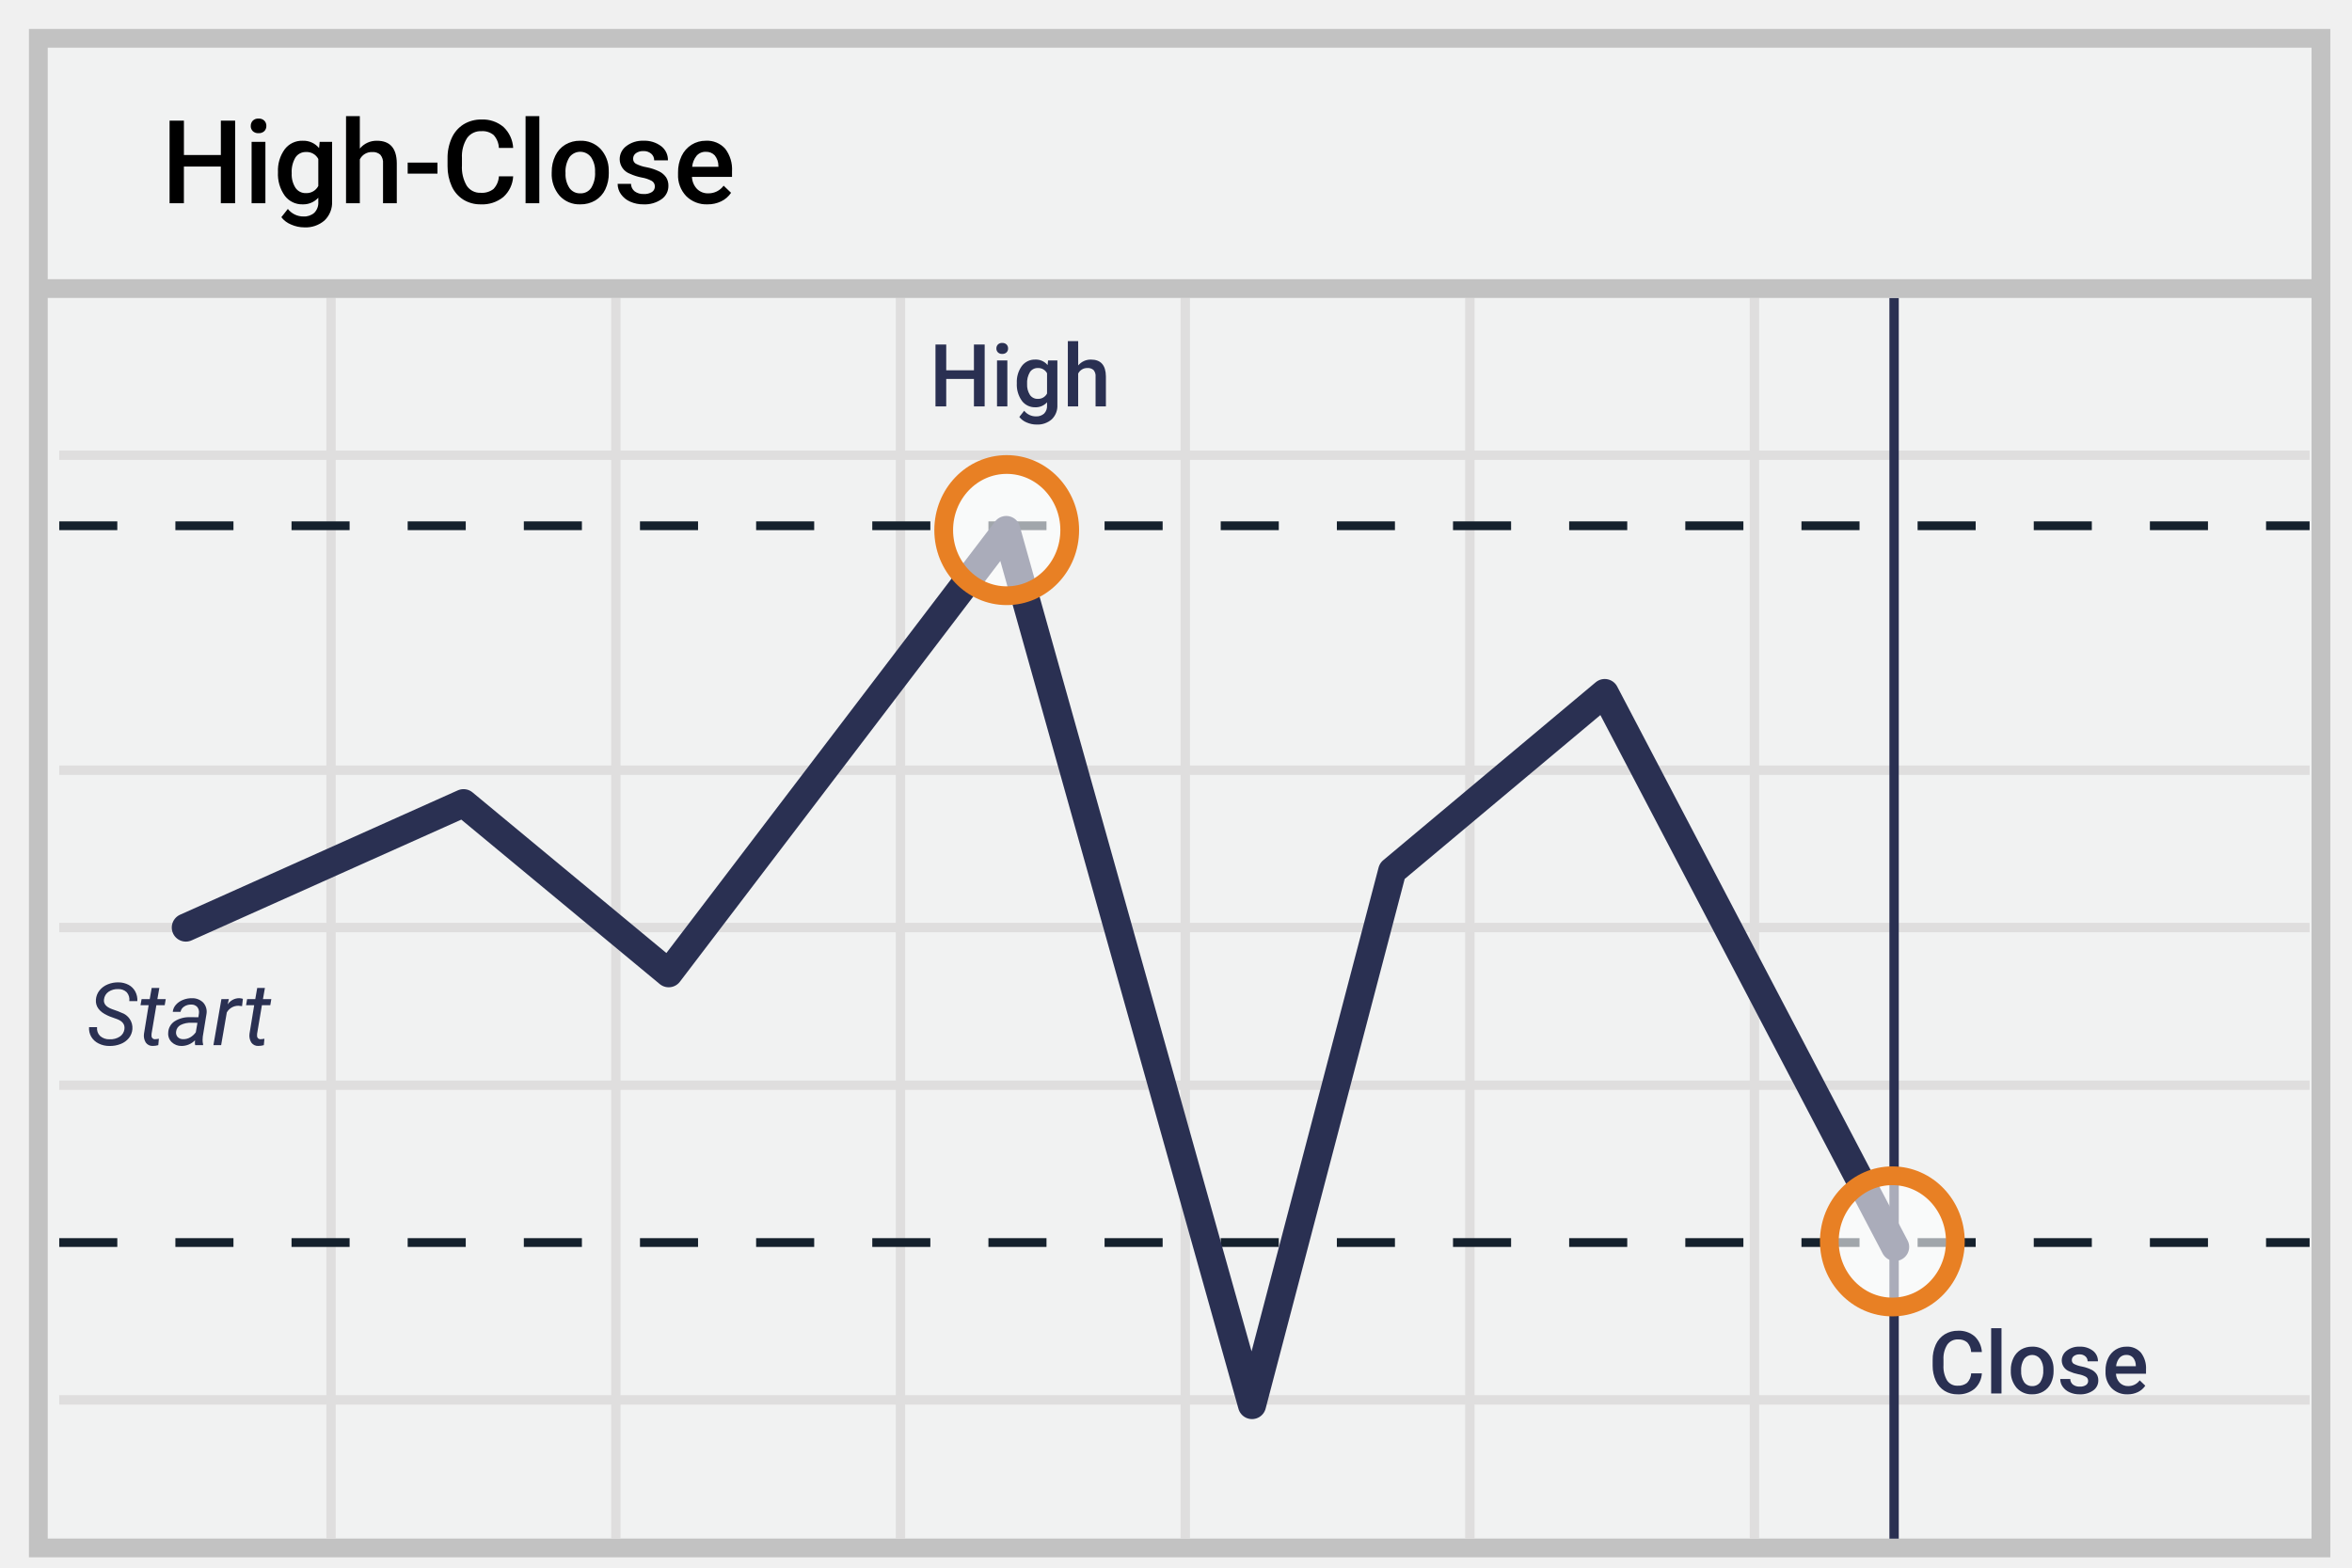
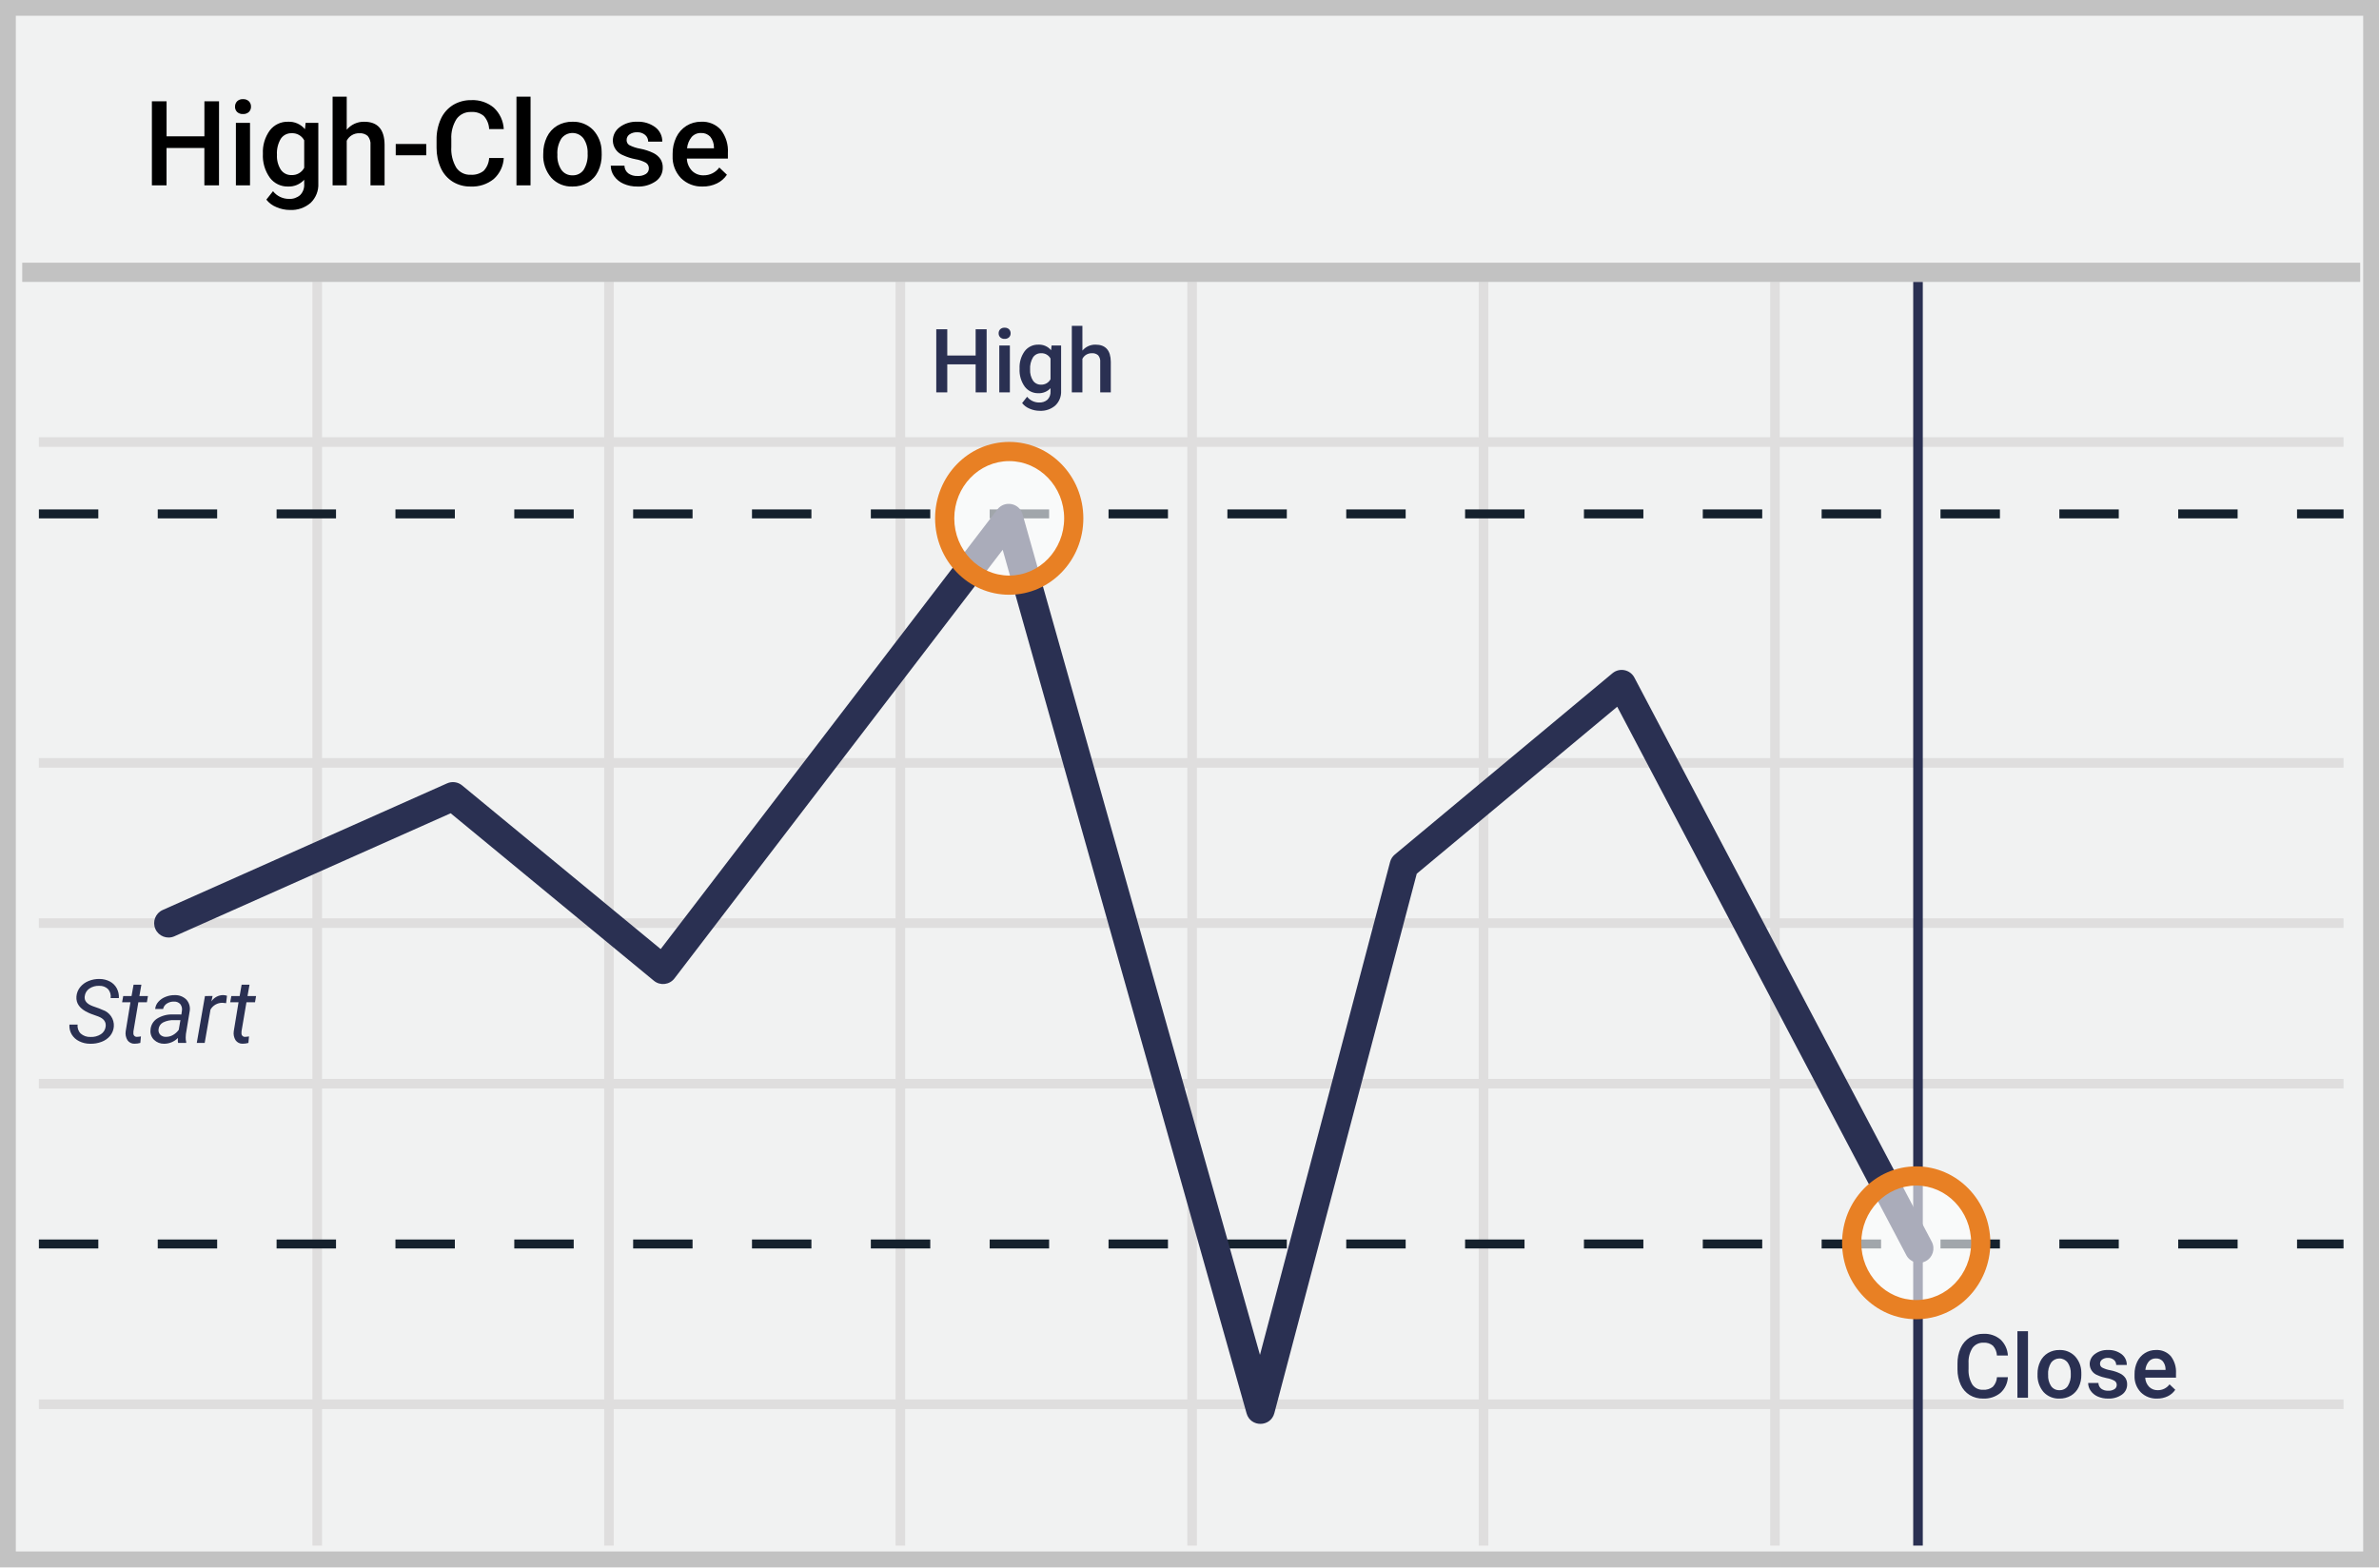
- <svg xmlns="http://www.w3.org/2000/svg" id="Layer_1" data-name="Layer 1" viewBox="0 0 81 54">
-   <defs>
-     <style>.cls-1{fill:#f1f2f2;stroke:#c2c2c2}.cls-1,.cls-9{stroke-width:.646px}.cls-2,.cls-4,.cls-5,.cls-9{fill:none}.cls-2{stroke:#dfdede}.cls-2,.cls-4{stroke-width:.323px}.cls-3{fill:#d8d8d8;stroke:#15212d;stroke-width:.302px;stroke-dasharray:2}.cls-4,.cls-5{stroke:#2a3052;stroke-linejoin:round}.cls-5{stroke-linecap:round;stroke-width:.969px}.cls-6{fill:#2a3052}.cls-7{opacity:.6}.cls-8{fill:#fff}.cls-9{stroke:#e88024}</style>
-   </defs>
-   <g id="Artboard-2-Copy">
-     <g id="ends-outside-edited-copy">
-       <path id="Shape" class="cls-1" d="M1.32 1.32h78.61v52H1.32v-52z" />
-       <path id="Shape-2" data-name="Shape" class="cls-2" d="M2.04 15.68h77.5M2.04 26.53h77.5M2.04 37.38h77.5M2.04 48.22h77.5M11.4 10.26V53m9.81-42.74V53m9.8-42.74V53m9.81-42.74V53m9.8-42.74V53m9.8-42.74V53M2.04 31.95h77.5" />
-       <path id="Shape-3" data-name="Shape" class="cls-3" d="M2.04 18.11h77.5" />
-       <path id="Path" class="cls-4" d="M65.23 10.26V53" />
-       <path id="Path-2" data-name="Path" class="cls-3" d="M2.04 42.8h77.5" />
-       <path id="Shape-4" data-name="Shape" class="cls-1" d="M1.48 9.94H80.1" />
-       <path id="High-Close" d="M8.097 7h-.492V5.736H6.333V7H5.84V4.156h.494V5.34h1.272V4.156h.492zM9.14 7h-.475V4.887h.475zm-.504-2.662a.252.252 0 0 1 .07-.182.262.262 0 0 1 .198-.072.265.265 0 0 1 .199.072.25.25 0 0 1 .07.182.244.244 0 0 1-.07.179.267.267 0 0 1-.2.07.264.264 0 0 1-.198-.07.246.246 0 0 1-.07-.18zm.937 1.59a1.236 1.236 0 0 1 .232-.786.743.743 0 0 1 .614-.294.696.696 0 0 1 .569.252l.021-.213h.428v2.049a.852.852 0 0 1-.259.656.986.986 0 0 1-.698.24 1.125 1.125 0 0 1-.454-.097.807.807 0 0 1-.337-.253l.224-.285a.678.678 0 0 0 .54.26.524.524 0 0 0 .372-.128.49.49 0 0 0 .137-.376v-.142a.699.699 0 0 1-.547.228.741.741 0 0 1-.606-.295 1.276 1.276 0 0 1-.236-.816zm.473.04a.85.85 0 0 0 .13.502.418.418 0 0 0 .36.182.457.457 0 0 0 .426-.246v-.93a.45.45 0 0 0-.422-.24.42.42 0 0 0-.364.186.953.953 0 0 0-.13.547zm2.346-.85a.743.743 0 0 1 .588-.27q.676 0 .685.771V7h-.474V5.637a.417.417 0 0 0-.095-.31.387.387 0 0 0-.278-.09.457.457 0 0 0-.426.253V7h-.475V4h.475zm2.674.864H14.04V5.6h1.026zm2.607.092a1.027 1.027 0 0 1-.336.71 1.145 1.145 0 0 1-.78.255 1.109 1.109 0 0 1-.598-.161 1.058 1.058 0 0 1-.4-.458 1.653 1.653 0 0 1-.146-.69v-.265a1.665 1.665 0 0 1 .143-.71 1.074 1.074 0 0 1 .409-.472 1.141 1.141 0 0 1 .616-.166 1.097 1.097 0 0 1 .758.256 1.069 1.069 0 0 1 .334.723h-.492a.702.702 0 0 0-.179-.443.59.59 0 0 0-.42-.135.577.577 0 0 0-.496.235 1.175 1.175 0 0 0-.177.69v.252a1.247 1.247 0 0 0 .165.703.548.548 0 0 0 .484.243.639.639 0 0 0 .437-.131.682.682 0 0 0 .186-.436zm.9.926H18.1V4h.474zm.428-1.076a1.246 1.246 0 0 1 .123-.56.899.899 0 0 1 .346-.383.974.974 0 0 1 .512-.133.923.923 0 0 1 .694.275 1.083 1.083 0 0 1 .288.73l.002.112a1.257 1.257 0 0 1-.12.558.888.888 0 0 1-.344.381.981.981 0 0 1-.516.135.917.917 0 0 1-.716-.298 1.14 1.14 0 0 1-.27-.794zm.475.04a.852.852 0 0 0 .135.512.438.438 0 0 0 .375.184.433.433 0 0 0 .374-.187.94.94 0 0 0 .133-.55.84.84 0 0 0-.137-.507.464.464 0 0 0-.744-.003.923.923 0 0 0-.136.552zm3.076.462a.215.215 0 0 0-.105-.194 1.111 1.111 0 0 0-.346-.117 1.782 1.782 0 0 1-.405-.129.54.54 0 0 1-.355-.498.563.563 0 0 1 .23-.457.911.911 0 0 1 .586-.183.948.948 0 0 1 .613.187.595.595 0 0 1 .233.487h-.474a.292.292 0 0 0-.102-.228.39.39 0 0 0-.27-.09.42.42 0 0 0-.254.071.228.228 0 0 0-.099.194.192.192 0 0 0 .092.17 1.262 1.262 0 0 0 .37.122 1.757 1.757 0 0 1 .44.146.62.62 0 0 1 .236.204.52.52 0 0 1 .077.29.55.55 0 0 1-.237.461 1.008 1.008 0 0 1-.619.177 1.093 1.093 0 0 1-.463-.094.762.762 0 0 1-.316-.257.61.61 0 0 1-.113-.354h.46a.334.334 0 0 0 .128.259.493.493 0 0 0 .31.09.48.48 0 0 0 .285-.07.22.22 0 0 0 .098-.187zm1.81.613a.982.982 0 0 1-.73-.284 1.03 1.03 0 0 1-.281-.757v-.059a1.268 1.268 0 0 1 .122-.565.93.93 0 0 1 .343-.388.906.906 0 0 1 .492-.138.83.83 0 0 1 .667.275 1.164 1.164 0 0 1 .235.78v.19h-1.38a.635.635 0 0 0 .174.415.525.525 0 0 0 .386.152.643.643 0 0 0 .531-.264l.256.245a.854.854 0 0 1-.339.294 1.06 1.06 0 0 1-.476.104zm-.056-1.81a.4.4 0 0 0-.316.136.709.709 0 0 0-.153.381h.904v-.035a.577.577 0 0 0-.127-.36.397.397 0 0 0-.308-.122z" />
-       <path id="Shape-5" data-name="Shape" class="cls-5" d="M6.4 31.95l9.564-4.283 7.065 5.856 11.625-15.266 8.464 30.14 4.828-18.393 7.319-6.131 10 19.078" />
-       <path id="Start" class="cls-6" d="M4.285 35.45q.032-.234-.243-.342l-.254-.092-.085-.037q-.428-.195-.4-.548a.573.573 0 0 1 .122-.313.692.692 0 0 1 .283-.21.91.91 0 0 1 .376-.07.75.75 0 0 1 .345.086.555.555 0 0 1 .23.23.625.625 0 0 1 .071.331l-.277-.001a.38.38 0 0 0-.088-.304.394.394 0 0 0-.293-.11.546.546 0 0 0-.335.093.366.366 0 0 0-.156.264q-.029.218.269.33l.218.078.11.047a.551.551 0 0 1 .382.566.565.565 0 0 1-.122.31.68.68 0 0 1-.286.204.987.987 0 0 1-.389.067.814.814 0 0 1-.367-.085.599.599 0 0 1-.253-.231.577.577 0 0 1-.076-.333l.276.002a.363.363 0 0 0 .103.302.465.465 0 0 0 .329.115.587.587 0 0 0 .35-.092.36.36 0 0 0 .16-.256zm1.202-1.419l-.067.384h.288l-.036.21h-.287l-.166.985a.344.344 0 0 0-.001.07.112.112 0 0 0 .124.115.759.759 0 0 0 .13-.015l-.021.221a.721.721 0 0 1-.194.027.277.277 0 0 1-.237-.117.45.45 0 0 1-.061-.305l.16-.981h-.28l.037-.21h.28l.068-.384zM6.722 36a.355.355 0 0 1-.01-.084l.004-.083a.65.65 0 0 1-.463.196.474.474 0 0 1-.34-.132.401.401 0 0 1-.12-.325.488.488 0 0 1 .22-.393.938.938 0 0 1 .542-.141l.277.001.018-.126a.29.29 0 0 0-.055-.225.265.265 0 0 0-.21-.085.409.409 0 0 0-.24.066.284.284 0 0 0-.128.184l-.267.001a.425.425 0 0 1 .109-.246.63.63 0 0 1 .244-.167.79.79 0 0 1 .31-.057.525.525 0 0 1 .385.15.466.466 0 0 1 .115.383l-.129.786-.007.112a.553.553 0 0 0 .018.16L6.992 36zm-.416-.205a.462.462 0 0 0 .241-.06.61.61 0 0 0 .196-.177l.057-.327-.2-.001a.76.76 0 0 0-.385.079.291.291 0 0 0-.15.224.227.227 0 0 0 .051.185.248.248 0 0 0 .19.077zm2.03-1.138l-.124-.013a.454.454 0 0 0-.401.23L7.616 36H7.35l.275-1.585.256-.001-.04.184a.474.474 0 0 1 .398-.215.486.486 0 0 1 .126.022zm.787-.626l-.067.384h.288l-.036.21H9.02l-.166.985a.343.343 0 0 0-.001.07.112.112 0 0 0 .124.115.759.759 0 0 0 .129-.015l-.02.221a.721.721 0 0 1-.194.027.277.277 0 0 1-.237-.117.45.45 0 0 1-.062-.305l.161-.981h-.28l.037-.21h.28l.067-.384z" />
-       <path id="Close" class="cls-6" d="M68.253 47.306a.77.77 0 0 1-.252.532.859.859 0 0 1-.584.191.832.832 0 0 1-.449-.12.793.793 0 0 1-.3-.344 1.24 1.24 0 0 1-.11-.517v-.2a1.249 1.249 0 0 1 .107-.531.806.806 0 0 1 .307-.355.856.856 0 0 1 .463-.124.822.822 0 0 1 .568.192.802.802 0 0 1 .25.542h-.369a.527.527 0 0 0-.134-.332.443.443 0 0 0-.315-.102.433.433 0 0 0-.372.177.882.882 0 0 0-.132.518v.189a.935.935 0 0 0 .123.527.41.41 0 0 0 .363.182.48.48 0 0 0 .328-.099.512.512 0 0 0 .14-.326zm.676.694h-.356v-2.25h.356zm.32-.807a.935.935 0 0 1 .093-.42.674.674 0 0 1 .26-.287.73.73 0 0 1 .383-.1.692.692 0 0 1 .52.206.812.812 0 0 1 .217.548l.001.084a.943.943 0 0 1-.09.419.666.666 0 0 1-.258.285.736.736 0 0 1-.387.101.688.688 0 0 1-.537-.223.856.856 0 0 1-.201-.596zm.357.03a.639.639 0 0 0 .1.384.329.329 0 0 0 .282.138.325.325 0 0 0 .28-.14.705.705 0 0 0 .1-.412.63.63 0 0 0-.103-.381.348.348 0 0 0-.557-.002.692.692 0 0 0-.103.414zm2.307.346a.161.161 0 0 0-.079-.145.833.833 0 0 0-.26-.088 1.337 1.337 0 0 1-.303-.096.405.405 0 0 1-.267-.374.422.422 0 0 1 .173-.343.683.683 0 0 1 .44-.137.711.711 0 0 1 .459.14.446.446 0 0 1 .175.365h-.356a.22.22 0 0 0-.076-.17.292.292 0 0 0-.202-.069.315.315 0 0 0-.192.055.17.17 0 0 0-.074.145.144.144 0 0 0 .07.127.947.947 0 0 0 .278.092 1.317 1.317 0 0 1 .329.11.466.466 0 0 1 .177.152.39.39 0 0 1 .058.217.413.413 0 0 1-.178.347.756.756 0 0 1-.464.132.82.82 0 0 1-.347-.07.571.571 0 0 1-.237-.193.458.458 0 0 1-.085-.266h.345a.25.25 0 0 0 .095.195.37.37 0 0 0 .233.068.36.36 0 0 0 .214-.054.166.166 0 0 0 .074-.14zm1.358.46a.736.736 0 0 1-.549-.213.773.773 0 0 1-.21-.567v-.044a.951.951 0 0 1 .091-.424.697.697 0 0 1 .257-.291.68.68 0 0 1 .37-.104.622.622 0 0 1 .5.206.873.873 0 0 1 .176.585v.143h-1.035a.476.476 0 0 0 .13.31.394.394 0 0 0 .29.115.482.482 0 0 0 .398-.198l.192.184a.64.64 0 0 1-.254.22.796.796 0 0 1-.356.078zm-.043-1.358a.3.3 0 0 0-.237.103.532.532 0 0 0-.115.286h.679v-.027a.433.433 0 0 0-.096-.27.297.297 0 0 0-.231-.092z" />
-       <path id="High" class="cls-6" d="M33.91 14h-.369v-.948h-.954V14h-.37v-2.133h.37v.888h.954v-.888h.37zm.782 0h-.356v-1.585h.356zm-.378-1.997a.189.189 0 0 1 .052-.136.196.196 0 0 1 .15-.054.199.199 0 0 1 .149.054.187.187 0 0 1 .052.136.183.183 0 0 1-.052.134.2.2 0 0 1-.15.054.198.198 0 0 1-.149-.054.184.184 0 0 1-.052-.134zm.704 1.193a.927.927 0 0 1 .173-.59.557.557 0 0 1 .46-.22.522.522 0 0 1 .427.189l.016-.16h.321v1.537a.639.639 0 0 1-.194.492.74.74 0 0 1-.524.18.844.844 0 0 1-.34-.072.605.605 0 0 1-.253-.19l.168-.214a.509.509 0 0 0 .405.195.393.393 0 0 0 .28-.096.368.368 0 0 0 .102-.282v-.107a.524.524 0 0 1-.41.171.556.556 0 0 1-.455-.22.957.957 0 0 1-.176-.613zm.354.03a.638.638 0 0 0 .097.376.313.313 0 0 0 .27.137.343.343 0 0 0 .32-.184v-.698a.338.338 0 0 0-.316-.18.314.314 0 0 0-.274.14.714.714 0 0 0-.097.41zm1.76-.638a.557.557 0 0 1 .44-.202q.507 0 .514.578V14h-.356v-1.022a.313.313 0 0 0-.07-.233.29.29 0 0 0-.21-.068.343.343 0 0 0-.319.19V14h-.356v-2.25h.356z" />
-       <g id="Group" class="cls-7">
-         <ellipse id="Oval" class="cls-8" cx="65.17" cy="42.76" rx="2.17" ry="2.26" />
+ <svg xmlns="http://www.w3.org/2000/svg" width="299px" height="197px" viewBox="0 0 299 197" version="1.1">
+   <g id="Page-1" stroke="none" stroke-width="1" fill="none" fill-rule="evenodd">
+     <g id="high-close">
+       <polygon id="Shape" fill="#F1F2F2" points="0 0 299 0 299 197 0 197" />
+       <path d="M1.987,1.98 L1.987,195.02 L297.013,195.02 L297.013,1.98 L1.987,1.98 Z M299,0 L299,197 L0,197 L0,0 L299,0 Z" id="Shape" fill="#C2C2C2" fill-rule="nonzero" />
+       <path d="M4.887,56.168 L4.887,54.962 L294.543,54.962 L294.543,56.168 L4.887,56.168 Z M4.887,96.497 L4.887,95.292 L294.543,95.292 L294.543,96.497 L4.887,96.497 Z M4.887,136.827 L4.887,135.621 L294.543,135.621 L294.543,136.827 L4.887,136.827 Z M4.887,177.119 L4.887,175.913 L294.543,175.913 L294.543,177.119 L4.887,177.119 Z M39.267,35.419 L40.473,35.419 L40.473,194.283 L39.267,194.283 L39.267,35.419 Z M75.932,35.419 L77.138,35.419 L77.138,194.283 L75.932,194.283 L75.932,35.419 Z M112.559,35.419 L113.765,35.419 L113.765,194.283 L112.559,194.283 L112.559,35.419 Z M149.224,35.419 L150.43,35.419 L150.43,194.283 L149.224,194.283 L149.224,35.419 Z M185.852,35.419 L187.058,35.419 L187.058,194.283 L185.852,194.283 L185.852,35.419 Z M222.479,35.419 L223.685,35.419 L223.685,194.283 L222.479,194.283 L222.479,35.419 Z M4.887,116.643 L4.887,115.438 L294.543,115.438 L294.543,116.643 L4.887,116.643 Z" id="Shape-2" fill="#DFDEDE" fill-rule="nonzero" />
+       <path d="M4.887,65.161 L4.887,64.034 L12.356,64.034 L12.356,65.161 L4.887,65.161 Z M19.825,65.161 L19.825,64.034 L27.293,64.034 L27.293,65.161 L19.825,65.161 Z M34.762,65.161 L34.762,64.034 L42.231,64.034 L42.231,65.161 L34.762,65.161 Z M49.7,65.161 L49.7,64.034 L57.168,64.034 L57.168,65.161 L49.7,65.161 Z M64.637,65.161 L64.637,64.034 L72.106,64.034 L72.106,65.161 L64.637,65.161 Z M79.575,65.161 L79.575,64.034 L87.043,64.034 L87.043,65.161 L79.575,65.161 Z M94.512,65.161 L94.512,64.034 L101.981,64.034 L101.981,65.161 L94.512,65.161 Z M109.45,65.161 L109.45,64.034 L116.918,64.034 L116.918,65.161 L109.45,65.161 Z M124.387,65.161 L124.387,64.034 L131.856,64.034 L131.856,65.161 L124.387,65.161 Z M139.325,65.161 L139.325,64.034 L146.793,64.034 L146.793,65.161 L139.325,65.161 Z M154.262,65.161 L154.262,64.034 L161.731,64.034 L161.731,65.161 L154.262,65.161 Z M169.2,65.161 L169.2,64.034 L176.668,64.034 L176.668,65.161 L169.2,65.161 Z M184.137,65.161 L184.137,64.034 L191.606,64.034 L191.606,65.161 L184.137,65.161 Z M199.075,65.161 L199.075,64.034 L206.543,64.034 L206.543,65.161 L199.075,65.161 Z M214.012,65.161 L214.012,64.034 L221.481,64.034 L221.481,65.161 L214.012,65.161 Z M228.95,65.161 L228.95,64.034 L236.418,64.034 L236.418,65.161 L228.95,65.161 Z M243.887,65.161 L243.887,64.034 L251.356,64.034 L251.356,65.161 L243.887,65.161 Z M258.825,65.161 L258.825,64.034 L266.293,64.034 L266.293,65.161 L258.825,65.161 Z M273.762,65.161 L273.762,64.034 L281.231,64.034 L281.231,65.161 L273.762,65.161 Z M288.7,65.161 L288.7,64.034 L294.543,64.034 L294.543,65.161 L288.7,65.161 Z" id="Shape-3" fill="#15212D" fill-rule="nonzero" />
+       <polygon id="Path" fill="#2A3052" fill-rule="nonzero" points="240.457 35.419 241.663 35.419 241.663 194.283 240.457 194.283" />
+       <path d="M4.887,156.934 L4.887,155.806 L12.356,155.806 L12.356,156.934 L4.887,156.934 Z M19.825,156.934 L19.825,155.806 L27.293,155.806 L27.293,156.934 L19.825,156.934 Z M34.762,156.934 L34.762,155.806 L42.231,155.806 L42.231,156.934 L34.762,156.934 Z M49.7,156.934 L49.7,155.806 L57.168,155.806 L57.168,156.934 L49.7,156.934 Z M64.637,156.934 L64.637,155.806 L72.106,155.806 L72.106,156.934 L64.637,156.934 Z M79.575,156.934 L79.575,155.806 L87.043,155.806 L87.043,156.934 L79.575,156.934 Z M94.512,156.934 L94.512,155.806 L101.981,155.806 L101.981,156.934 L94.512,156.934 Z M109.45,156.934 L109.45,155.806 L116.918,155.806 L116.918,156.934 L109.45,156.934 Z M124.387,156.934 L124.387,155.806 L131.856,155.806 L131.856,156.934 L124.387,156.934 Z M139.325,156.934 L139.325,155.806 L146.793,155.806 L146.793,156.934 L139.325,156.934 Z M154.262,156.934 L154.262,155.806 L161.731,155.806 L161.731,156.934 L154.262,156.934 Z M169.2,156.934 L169.2,155.806 L176.668,155.806 L176.668,156.934 L169.2,156.934 Z M184.137,156.934 L184.137,155.806 L191.606,155.806 L191.606,156.934 L184.137,156.934 Z M199.075,156.934 L199.075,155.806 L206.543,155.806 L206.543,156.934 L199.075,156.934 Z M214.012,156.934 L214.012,155.806 L221.481,155.806 L221.481,156.934 L214.012,156.934 Z M228.95,156.934 L228.95,155.806 L236.418,155.806 L236.418,156.934 L228.95,156.934 Z M243.887,156.934 L243.887,155.806 L251.356,155.806 L251.356,156.934 L243.887,156.934 Z M258.825,156.934 L258.825,155.806 L266.293,155.806 L266.293,156.934 L258.825,156.934 Z M273.762,156.934 L273.762,155.806 L281.231,155.806 L281.231,156.934 L273.762,156.934 Z M288.7,156.934 L288.7,155.806 L294.543,155.806 L294.543,156.934 L288.7,156.934 Z" id="Path-2" fill="#15212D" fill-rule="nonzero" />
+       <polygon id="Shape-4" fill="#C2C2C2" fill-rule="nonzero" points="2.794 35.436 2.794 33.024 296.636 33.024 296.636 35.436" />
+       <path d="M21.918,117.693 C21.006,118.099 19.936,117.689 19.53,116.777 C19.124,115.864 19.534,114.795 20.447,114.388 L56.192,98.468 C56.819,98.189 57.549,98.289 58.079,98.725 L83.037,119.299 L125.346,64.044 C126.251,62.862 128.118,63.219 128.523,64.652 L158.357,170.309 L174.712,108.346 C174.808,107.982 175.014,107.658 175.303,107.417 L202.658,84.629 C203.542,83.892 204.879,84.157 205.416,85.175 L242.791,156.088 C243.257,156.971 242.918,158.066 242.034,158.531 C241.15,158.997 240.056,158.658 239.59,157.775 L203.257,88.838 L178.062,109.827 L160.165,177.635 C159.695,179.416 157.176,179.438 156.675,177.665 L126.022,69.111 L84.77,122.987 C84.147,123.801 82.973,123.935 82.183,123.283 L56.641,102.229 L21.918,117.693 Z" id="Shape-5" fill="#2A3052" fill-rule="nonzero" />
+       <g id="Group" opacity="0.6" transform="translate(232.725, 146.9623)" fill="#FFFFFF">
+         <ellipse id="Oval" cx="8.11" cy="9.259" rx="8.11" ry="8.4" />
      </g>
-       <ellipse id="Oval-2" data-name="Oval" class="cls-9" cx="65.17" cy="42.76" rx="2.17" ry="2.26" />
-       <g id="Group-2" data-name="Group" class="cls-7">
-         <ellipse id="Oval-3" data-name="Oval" class="cls-8" cx="34.67" cy="18.26" rx="2.17" ry="2.26" />
+       <path d="M240.835,165.828 C235.68,165.828 231.519,161.517 231.519,156.221 C231.519,150.925 235.68,146.615 240.835,146.615 C245.99,146.615 250.152,150.925 250.152,156.221 C250.152,161.517 245.99,165.828 240.835,165.828 Z M240.835,163.415 C244.639,163.415 247.74,160.204 247.74,156.221 C247.74,152.238 244.639,149.027 240.835,149.027 C237.032,149.027 233.931,152.238 233.931,156.221 C233.931,160.204 237.032,163.415 240.835,163.415 Z" id="Oval-2" fill="#E88024" fill-rule="nonzero" />
+       <g id="Group-2" opacity="0.6" transform="translate(117.8625, 56.75472)" fill="#FFFFFF">
+         <ellipse id="Oval-3" cx="8.979" cy="8.4" rx="8.11" ry="8.4" />
      </g>
-       <ellipse id="Oval-4" data-name="Oval" class="cls-9" cx="34.67" cy="18.26" rx="2.17" ry="2.26" />
+       <path d="M126.842,74.761 C121.687,74.761 117.525,70.451 117.525,65.155 C117.525,59.859 121.687,55.549 126.842,55.549 C131.997,55.549 136.158,59.859 136.158,65.155 C136.158,70.451 131.997,74.761 126.842,74.761 Z M126.842,72.349 C130.645,72.349 133.746,69.138 133.746,65.155 C133.746,61.172 130.645,57.961 126.842,57.961 C123.038,57.961 119.937,61.172 119.937,65.155 C119.937,69.138 123.038,72.349 126.842,72.349 Z" id="Oval-4" fill="#E88024" fill-rule="nonzero" />
+       <path d="M13.278,129.05 C13.357,128.47 13.055,128.046 12.369,127.779 L11.42,127.437 L11.102,127.299 C10.036,126.816 9.538,126.137 9.607,125.262 C9.639,124.838 9.798,124.433 10.063,124.099 C10.342,123.752 10.707,123.483 11.121,123.318 C11.566,123.134 12.045,123.045 12.526,123.058 C12.976,123.06 13.418,123.17 13.816,123.378 C14.182,123.571 14.481,123.869 14.676,124.233 C14.876,124.611 14.968,125.037 14.941,125.463 L13.906,125.459 C13.966,125.053 13.846,124.641 13.577,124.329 C13.284,124.049 12.888,123.901 12.482,123.921 C12.038,123.897 11.598,124.018 11.23,124.266 C10.9,124.493 10.687,124.851 10.646,125.248 C10.574,125.788 10.909,126.197 11.652,126.474 L12.467,126.764 L12.878,126.939 C13.786,127.227 14.377,128.097 14.306,129.043 C14.273,129.464 14.115,129.865 13.85,130.195 C13.566,130.536 13.198,130.798 12.781,130.953 C12.318,131.133 11.823,131.217 11.327,131.202 C10.851,131.205 10.381,131.097 9.955,130.886 C9.563,130.698 9.234,130.399 9.009,130.028 C8.791,129.653 8.692,129.221 8.725,128.79 L9.757,128.797 C9.704,129.21 9.846,129.625 10.142,129.92 C10.481,130.215 10.921,130.369 11.372,130.347 C11.833,130.373 12.291,130.253 12.68,130.005 C13.01,129.791 13.228,129.443 13.278,129.054 L13.278,129.05 Z M17.77,123.776 L17.52,125.203 L18.596,125.203 L18.462,125.983 L17.389,125.983 L16.769,129.645 C16.758,129.731 16.757,129.818 16.765,129.905 C16.761,130.025 16.81,130.142 16.899,130.224 C16.987,130.306 17.108,130.345 17.228,130.332 C17.391,130.328 17.554,130.309 17.714,130.277 L17.636,131.098 C17.4,131.164 17.156,131.198 16.911,131.198 C16.56,131.212 16.227,131.048 16.025,130.764 C15.816,130.425 15.735,130.023 15.797,129.63 L16.395,125.983 L15.348,125.983 L15.487,125.203 L16.533,125.203 L16.787,123.776 L17.77,123.776 Z M22.386,131.094 C22.361,130.992 22.349,130.887 22.349,130.782 L22.364,130.474 C21.908,130.937 21.285,131.2 20.633,131.202 C20.161,131.214 19.703,131.037 19.362,130.711 C19.037,130.397 18.872,129.953 18.914,129.503 C18.932,128.912 19.239,128.367 19.736,128.043 C20.342,127.667 21.049,127.484 21.762,127.519 L22.797,127.522 L22.864,127.054 C22.916,126.759 22.841,126.456 22.659,126.218 C22.458,126.001 22.17,125.885 21.874,125.902 C21.557,125.889 21.243,125.975 20.977,126.147 C20.73,126.3 20.557,126.547 20.499,126.831 L19.501,126.835 C19.533,126.494 19.676,126.173 19.908,125.92 C20.158,125.644 20.471,125.432 20.82,125.3 C21.188,125.152 21.582,125.08 21.979,125.088 C22.515,125.07 23.035,125.272 23.418,125.645 C23.769,126.031 23.926,126.554 23.847,127.069 L23.365,129.99 L23.339,130.407 C23.332,130.607 23.355,130.808 23.406,131.001 L23.395,131.094 L22.386,131.094 Z M20.831,130.332 C21.146,130.341 21.458,130.264 21.732,130.109 C22.021,129.946 22.272,129.721 22.464,129.451 L22.677,128.236 L21.93,128.232 C21.433,128.203 20.937,128.304 20.491,128.526 C20.178,128.695 19.969,129.006 19.93,129.359 C19.889,129.604 19.958,129.856 20.121,130.046 C20.305,130.239 20.564,130.343 20.831,130.332 Z M28.418,126.102 L27.955,126.054 C27.336,126.046 26.761,126.374 26.456,126.909 L25.727,131.094 L24.733,131.094 L25.761,125.203 L26.718,125.199 L26.568,125.883 C26.896,125.383 27.456,125.083 28.056,125.084 C28.216,125.09 28.374,125.118 28.527,125.166 L28.418,126.102 Z M31.36,123.776 L31.109,125.203 L32.186,125.203 L32.051,125.983 L30.975,125.983 L30.354,129.645 C30.344,129.731 30.343,129.818 30.351,129.905 C30.347,130.025 30.395,130.142 30.484,130.224 C30.573,130.306 30.693,130.345 30.814,130.332 C30.976,130.328 31.137,130.309 31.296,130.277 L31.221,131.098 C30.985,131.164 30.742,131.198 30.496,131.198 C30.146,131.212 29.813,131.048 29.611,130.764 C29.4,130.425 29.318,130.023 29.379,129.63 L29.981,125.983 L28.934,125.983 L29.072,125.203 L30.119,125.203 L30.369,123.776 L31.36,123.776 Z" id="Start" fill="#2A3052" fill-rule="nonzero" />
+       <path d="M252.358,173.119 C252.32,173.876 251.981,174.587 251.416,175.096 C250.802,175.592 250.024,175.845 249.234,175.806 C248.643,175.819 248.061,175.664 247.555,175.36 C247.064,175.052 246.674,174.608 246.434,174.081 C246.16,173.477 246.02,172.822 246.023,172.16 L246.023,171.416 C246.01,170.737 246.146,170.063 246.423,169.442 C246.665,168.899 247.065,168.44 247.57,168.123 C248.091,167.809 248.692,167.649 249.301,167.662 C250.074,167.626 250.832,167.88 251.424,168.376 C251.984,168.903 252.319,169.624 252.358,170.39 L250.979,170.39 C250.962,169.933 250.785,169.497 250.478,169.156 C250.15,168.883 249.728,168.747 249.301,168.777 C248.755,168.749 248.233,168.996 247.91,169.435 C247.55,170.011 247.377,170.683 247.417,171.36 L247.417,172.063 C247.373,172.747 247.533,173.428 247.877,174.022 C248.177,174.47 248.693,174.727 249.234,174.698 C249.674,174.73 250.11,174.599 250.459,174.33 C250.773,174.001 250.959,173.572 250.983,173.119 L252.358,173.119 Z M254.885,175.698 L253.554,175.698 L253.554,167.335 L254.885,167.335 L254.885,175.698 Z M256.081,172.699 C256.073,172.158 256.192,171.624 256.428,171.137 C256.64,170.695 256.978,170.324 257.4,170.071 C257.834,169.818 258.329,169.689 258.831,169.699 C259.559,169.671 260.264,169.949 260.775,170.465 C261.292,171.019 261.582,171.745 261.586,172.502 L261.59,172.814 C261.599,173.352 261.484,173.885 261.253,174.371 C261.044,174.811 260.708,175.179 260.289,175.43 C259.851,175.686 259.35,175.816 258.843,175.806 C258.083,175.838 257.349,175.535 256.836,174.977 C256.312,174.36 256.043,173.568 256.084,172.762 L256.081,172.699 Z M257.415,172.81 C257.384,173.313 257.515,173.813 257.789,174.237 C258.03,174.575 258.427,174.768 258.843,174.75 C259.258,174.766 259.653,174.57 259.889,174.23 C260.169,173.77 260.299,173.235 260.263,172.699 C260.29,172.198 260.155,171.701 259.878,171.282 C259.634,170.955 259.249,170.762 258.839,170.761 C258.429,170.759 258.043,170.95 257.796,171.275 C257.508,171.735 257.373,172.273 257.411,172.814 L257.415,172.81 Z M266.037,174.096 C266.046,173.876 265.933,173.669 265.742,173.557 C265.439,173.395 265.11,173.285 264.77,173.23 C264.38,173.156 264,173.037 263.638,172.873 C263.047,172.661 262.65,172.107 262.64,171.483 C262.637,170.98 262.878,170.505 263.287,170.208 C263.759,169.854 264.34,169.674 264.931,169.699 C265.546,169.669 266.153,169.853 266.647,170.219 C267.07,170.541 267.313,171.046 267.301,171.576 L265.97,171.576 C265.974,171.334 265.87,171.103 265.686,170.944 C265.476,170.767 265.206,170.675 264.931,170.688 C264.676,170.677 264.424,170.748 264.213,170.892 C264.035,171.013 263.931,171.216 263.937,171.431 C263.932,171.624 264.032,171.804 264.198,171.903 C264.525,172.07 264.875,172.185 265.238,172.245 C265.664,172.327 266.077,172.464 266.467,172.654 C266.732,172.783 266.96,172.978 267.129,173.219 C267.279,173.461 267.354,173.741 267.345,174.025 C267.355,174.539 267.105,175.023 266.68,175.315 C266.172,175.663 265.562,175.835 264.946,175.806 C264.5,175.814 264.057,175.725 263.649,175.546 C263.294,175.391 262.988,175.143 262.763,174.828 C262.556,174.54 262.445,174.194 262.446,173.84 L263.735,173.84 C263.736,174.122 263.867,174.389 264.09,174.564 C264.344,174.744 264.65,174.833 264.961,174.817 C265.242,174.835 265.522,174.765 265.761,174.616 C265.936,174.501 266.04,174.305 266.037,174.096 L266.037,174.096 Z M271.113,175.806 C270.348,175.837 269.604,175.551 269.061,175.014 C268.522,174.447 268.239,173.686 268.276,172.907 L268.276,172.743 C268.266,172.199 268.382,171.659 268.616,171.167 C268.827,170.723 269.16,170.348 269.577,170.085 C269.991,169.827 270.471,169.693 270.96,169.699 C271.667,169.657 272.355,169.939 272.828,170.465 C273.304,171.087 273.537,171.859 273.486,172.639 L273.486,173.171 L269.618,173.171 C269.634,173.601 269.806,174.01 270.104,174.323 C270.391,174.608 270.783,174.762 271.188,174.75 C271.774,174.761 272.329,174.486 272.675,174.014 L273.393,174.698 C273.155,175.05 272.827,175.332 272.443,175.516 C272.028,175.714 271.573,175.813 271.113,175.806 L271.113,175.806 Z M270.952,170.758 C270.614,170.746 270.288,170.887 270.066,171.141 C269.821,171.445 269.671,171.815 269.637,172.204 L272.174,172.204 L272.174,172.104 C272.173,171.738 272.046,171.385 271.816,171.1 C271.592,170.866 271.276,170.741 270.952,170.758 Z" id="Close" fill="#2A3052" fill-rule="nonzero" />
+       <path d="M124.001,49.321 L122.622,49.321 L122.622,45.797 L119.056,45.797 L119.056,49.321 L117.674,49.321 L117.674,41.392 L119.056,41.392 L119.056,44.693 L122.622,44.693 L122.622,41.392 L124.005,41.392 L124.001,49.321 Z M126.924,49.321 L125.593,49.321 L125.593,43.429 L126.924,43.429 L126.924,49.321 Z M125.511,41.898 C125.505,41.71 125.575,41.528 125.705,41.392 C125.855,41.25 126.059,41.177 126.266,41.192 C126.472,41.179 126.673,41.252 126.823,41.392 C126.954,41.528 127.024,41.71 127.017,41.898 C127.024,42.083 126.953,42.263 126.823,42.396 C126.672,42.537 126.469,42.61 126.262,42.597 C126.057,42.61 125.855,42.537 125.705,42.396 C125.575,42.263 125.505,42.083 125.511,41.898 Z M128.142,46.332 C128.101,45.549 128.329,44.776 128.789,44.139 C129.195,43.607 129.836,43.302 130.508,43.322 C131.122,43.293 131.713,43.553 132.104,44.024 L132.164,43.429 L133.364,43.429 L133.364,49.142 C133.399,49.827 133.134,50.494 132.638,50.971 C132.097,51.438 131.395,51.678 130.68,51.64 C130.242,51.64 129.81,51.548 129.409,51.373 C129.037,51.225 128.71,50.981 128.464,50.666 L129.092,49.871 C129.456,50.333 130.015,50.601 130.605,50.596 C130.988,50.617 131.363,50.489 131.652,50.239 C131.923,49.959 132.061,49.578 132.033,49.191 L132.033,48.793 C131.642,49.22 131.081,49.453 130.501,49.429 C129.835,49.443 129.202,49.139 128.8,48.611 C128.325,47.948 128.093,47.144 128.142,46.332 Z M129.465,46.444 C129.437,46.936 129.564,47.424 129.828,47.841 C130.054,48.172 130.435,48.365 130.837,48.351 C131.336,48.374 131.802,48.107 132.033,47.667 L132.033,45.072 C131.804,44.64 131.343,44.379 130.852,44.403 C130.443,44.387 130.055,44.584 129.828,44.924 C129.556,45.384 129.429,45.915 129.465,46.448 L129.465,46.444 Z M136.043,44.072 C136.448,43.586 137.053,43.309 137.688,43.322 C138.951,43.322 139.591,44.038 139.609,45.47 L139.609,49.321 L138.278,49.321 L138.278,45.522 C138.312,45.21 138.218,44.898 138.017,44.656 C137.799,44.472 137.517,44.381 137.232,44.403 C136.73,44.386 136.263,44.662 136.04,45.109 L136.04,49.321 L134.709,49.321 L134.709,40.958 L136.04,40.958 L136.043,44.072 Z" id="High" fill="#2A3052" fill-rule="nonzero" />
+       <path d="M27.525,23.302 L25.686,23.302 L25.686,18.604 L20.932,18.604 L20.932,23.302 L19.09,23.302 L19.09,12.731 L20.936,12.731 L20.936,17.132 L25.69,17.132 L25.69,12.731 L27.529,12.731 L27.525,23.302 Z M31.423,23.302 L29.648,23.302 L29.648,15.448 L31.423,15.448 L31.423,23.302 Z M29.54,13.407 C29.532,13.156 29.626,12.912 29.801,12.731 C29.999,12.543 30.268,12.445 30.541,12.463 C30.816,12.446 31.085,12.543 31.285,12.731 C31.461,12.912 31.555,13.156 31.547,13.407 C31.555,13.655 31.46,13.896 31.285,14.073 C31.083,14.258 30.812,14.352 30.537,14.333 C30.265,14.352 29.997,14.257 29.797,14.073 C29.622,13.894 29.528,13.653 29.536,13.404 L29.54,13.407 Z M33.042,19.317 C32.988,18.274 33.294,17.243 33.909,16.396 C34.451,15.684 35.306,15.277 36.204,15.303 C37.021,15.265 37.809,15.612 38.33,16.24 L38.409,15.448 L40.008,15.448 L40.008,23.064 C40.055,23.978 39.702,24.867 39.04,25.502 C38.32,26.124 37.384,26.444 36.431,26.394 C35.847,26.393 35.269,26.27 34.735,26.034 C34.238,25.837 33.804,25.512 33.475,25.093 L34.312,24.034 C34.798,24.651 35.543,25.008 36.331,25.001 C36.839,25.028 37.337,24.857 37.721,24.525 C38.084,24.153 38.27,23.644 38.233,23.127 L38.233,22.599 C37.712,23.169 36.963,23.48 36.189,23.447 C35.3,23.464 34.458,23.056 33.924,22.35 C33.29,21.469 32.979,20.399 33.042,19.317 Z M34.809,19.466 C34.772,20.123 34.942,20.775 35.295,21.332 C35.597,21.772 36.105,22.027 36.641,22.008 C37.305,22.038 37.927,21.681 38.233,21.094 L38.233,17.637 C37.927,17.059 37.312,16.711 36.656,16.745 C36.112,16.726 35.598,16.987 35.295,17.436 C34.931,18.05 34.762,18.759 34.809,19.47 L34.809,19.466 Z M43.578,16.307 C44.118,15.656 44.927,15.286 45.775,15.303 C47.46,15.303 48.313,16.258 48.335,18.169 L48.335,23.302 L46.564,23.302 L46.564,18.236 C46.607,17.82 46.479,17.404 46.209,17.083 C45.92,16.841 45.547,16.721 45.17,16.749 C44.499,16.724 43.877,17.092 43.578,17.689 L43.578,23.302 L41.802,23.302 L41.802,12.151 L43.578,12.151 L43.578,16.307 Z M53.572,19.518 L49.737,19.518 L49.737,18.098 L53.572,18.098 L53.572,19.518 Z M63.315,19.86 C63.265,20.87 62.813,21.82 62.06,22.499 C61.239,23.162 60.2,23.5 59.144,23.447 C58.357,23.462 57.582,23.255 56.909,22.848 C56.254,22.439 55.734,21.847 55.414,21.146 C55.049,20.34 54.863,19.465 54.869,18.581 L54.869,17.596 C54.85,16.688 55.032,15.787 55.403,14.957 C55.727,14.235 56.259,13.624 56.932,13.203 C57.625,12.784 58.423,12.57 59.234,12.586 C60.265,12.537 61.277,12.877 62.067,13.537 C62.816,14.24 63.263,15.202 63.315,16.225 L61.476,16.225 C61.454,15.615 61.217,15.032 60.807,14.578 C60.369,14.215 59.807,14.035 59.238,14.076 C58.511,14.038 57.814,14.366 57.384,14.95 C56.902,15.716 56.671,16.612 56.722,17.515 L56.722,18.451 C56.664,19.364 56.879,20.273 57.339,21.064 C57.74,21.661 58.427,22.004 59.148,21.967 C59.734,22.011 60.316,21.837 60.781,21.481 C61.2,21.04 61.447,20.465 61.476,19.86 L63.315,19.86 Z M66.679,23.302 L64.911,23.302 L64.911,12.151 L66.683,12.151 L66.679,23.302 Z M68.279,19.302 C68.267,18.582 68.425,17.87 68.738,17.221 C69.02,16.631 69.47,16.136 70.032,15.797 C70.611,15.46 71.274,15.289 71.945,15.303 C72.916,15.265 73.858,15.636 74.539,16.325 C75.226,17.064 75.61,18.032 75.615,19.039 L75.623,19.455 C75.635,20.171 75.482,20.881 75.174,21.529 C74.895,22.117 74.448,22.609 73.889,22.945 C73.305,23.286 72.637,23.46 71.96,23.447 C70.947,23.489 69.968,23.084 69.284,22.339 C68.583,21.519 68.222,20.463 68.275,19.388 L68.279,19.302 Z M70.054,19.451 C70.015,20.123 70.191,20.789 70.559,21.354 C70.879,21.803 71.407,22.061 71.96,22.038 C72.515,22.06 73.043,21.798 73.358,21.343 C73.731,20.729 73.904,20.015 73.855,19.299 C73.891,18.632 73.712,17.972 73.343,17.414 C73.018,16.976 72.503,16.717 71.956,16.715 C71.408,16.713 70.891,16.968 70.562,17.403 C70.18,18.017 70.002,18.735 70.054,19.455 L70.054,19.451 Z M81.551,21.168 C81.563,20.874 81.412,20.597 81.158,20.447 C80.754,20.232 80.317,20.085 79.865,20.012 C79.343,19.913 78.835,19.752 78.351,19.533 C77.566,19.248 77.039,18.512 77.024,17.682 C77.021,17.011 77.34,16.38 77.884,15.983 C78.513,15.511 79.287,15.271 80.074,15.303 C80.896,15.263 81.706,15.509 82.365,15.998 C82.93,16.428 83.254,17.101 83.236,17.808 L81.465,17.808 C81.472,17.483 81.332,17.172 81.083,16.961 C80.801,16.727 80.441,16.607 80.074,16.626 C79.738,16.611 79.405,16.703 79.125,16.89 C78.887,17.053 78.747,17.324 78.755,17.611 C78.747,17.868 78.878,18.109 79.099,18.243 C79.533,18.465 80,18.617 80.482,18.697 C81.052,18.804 81.605,18.987 82.126,19.239 C82.48,19.413 82.784,19.674 83.008,19.997 C83.209,20.321 83.309,20.696 83.296,21.075 C83.307,21.758 82.975,22.401 82.41,22.789 C81.732,23.254 80.919,23.485 80.097,23.447 C79.501,23.457 78.911,23.338 78.366,23.097 C77.893,22.892 77.484,22.561 77.185,22.142 C76.91,21.758 76.763,21.298 76.763,20.826 L78.482,20.826 C78.487,21.203 78.663,21.557 78.961,21.789 C79.298,22.027 79.706,22.145 80.119,22.124 C80.493,22.15 80.865,22.059 81.184,21.863 C81.418,21.709 81.556,21.447 81.551,21.168 Z M88.315,23.447 C87.298,23.487 86.31,23.104 85.587,22.391 C84.867,21.635 84.487,20.618 84.537,19.577 L84.537,19.358 C84.524,18.633 84.68,17.914 84.993,17.258 C85.274,16.666 85.719,16.166 86.275,15.816 C86.826,15.473 87.464,15.295 88.114,15.303 C89.058,15.248 89.976,15.624 90.607,16.325 C91.241,17.155 91.553,18.184 91.485,19.224 L91.485,19.931 L86.327,19.931 C86.347,20.506 86.579,21.055 86.977,21.473 C87.36,21.85 87.882,22.055 88.42,22.038 C89.203,22.052 89.943,21.686 90.405,21.057 L91.362,21.967 C91.045,22.438 90.607,22.815 90.095,23.06 C89.54,23.325 88.931,23.457 88.315,23.447 Z M88.106,16.719 C87.656,16.702 87.222,16.888 86.925,17.225 C86.598,17.63 86.399,18.123 86.353,18.641 L89.732,18.641 L89.732,18.511 C89.731,18.024 89.564,17.552 89.257,17.173 C88.958,16.862 88.538,16.696 88.106,16.719 Z" id="High-Close" fill="#000000" fill-rule="nonzero" />
    </g>
  </g>
</svg>
